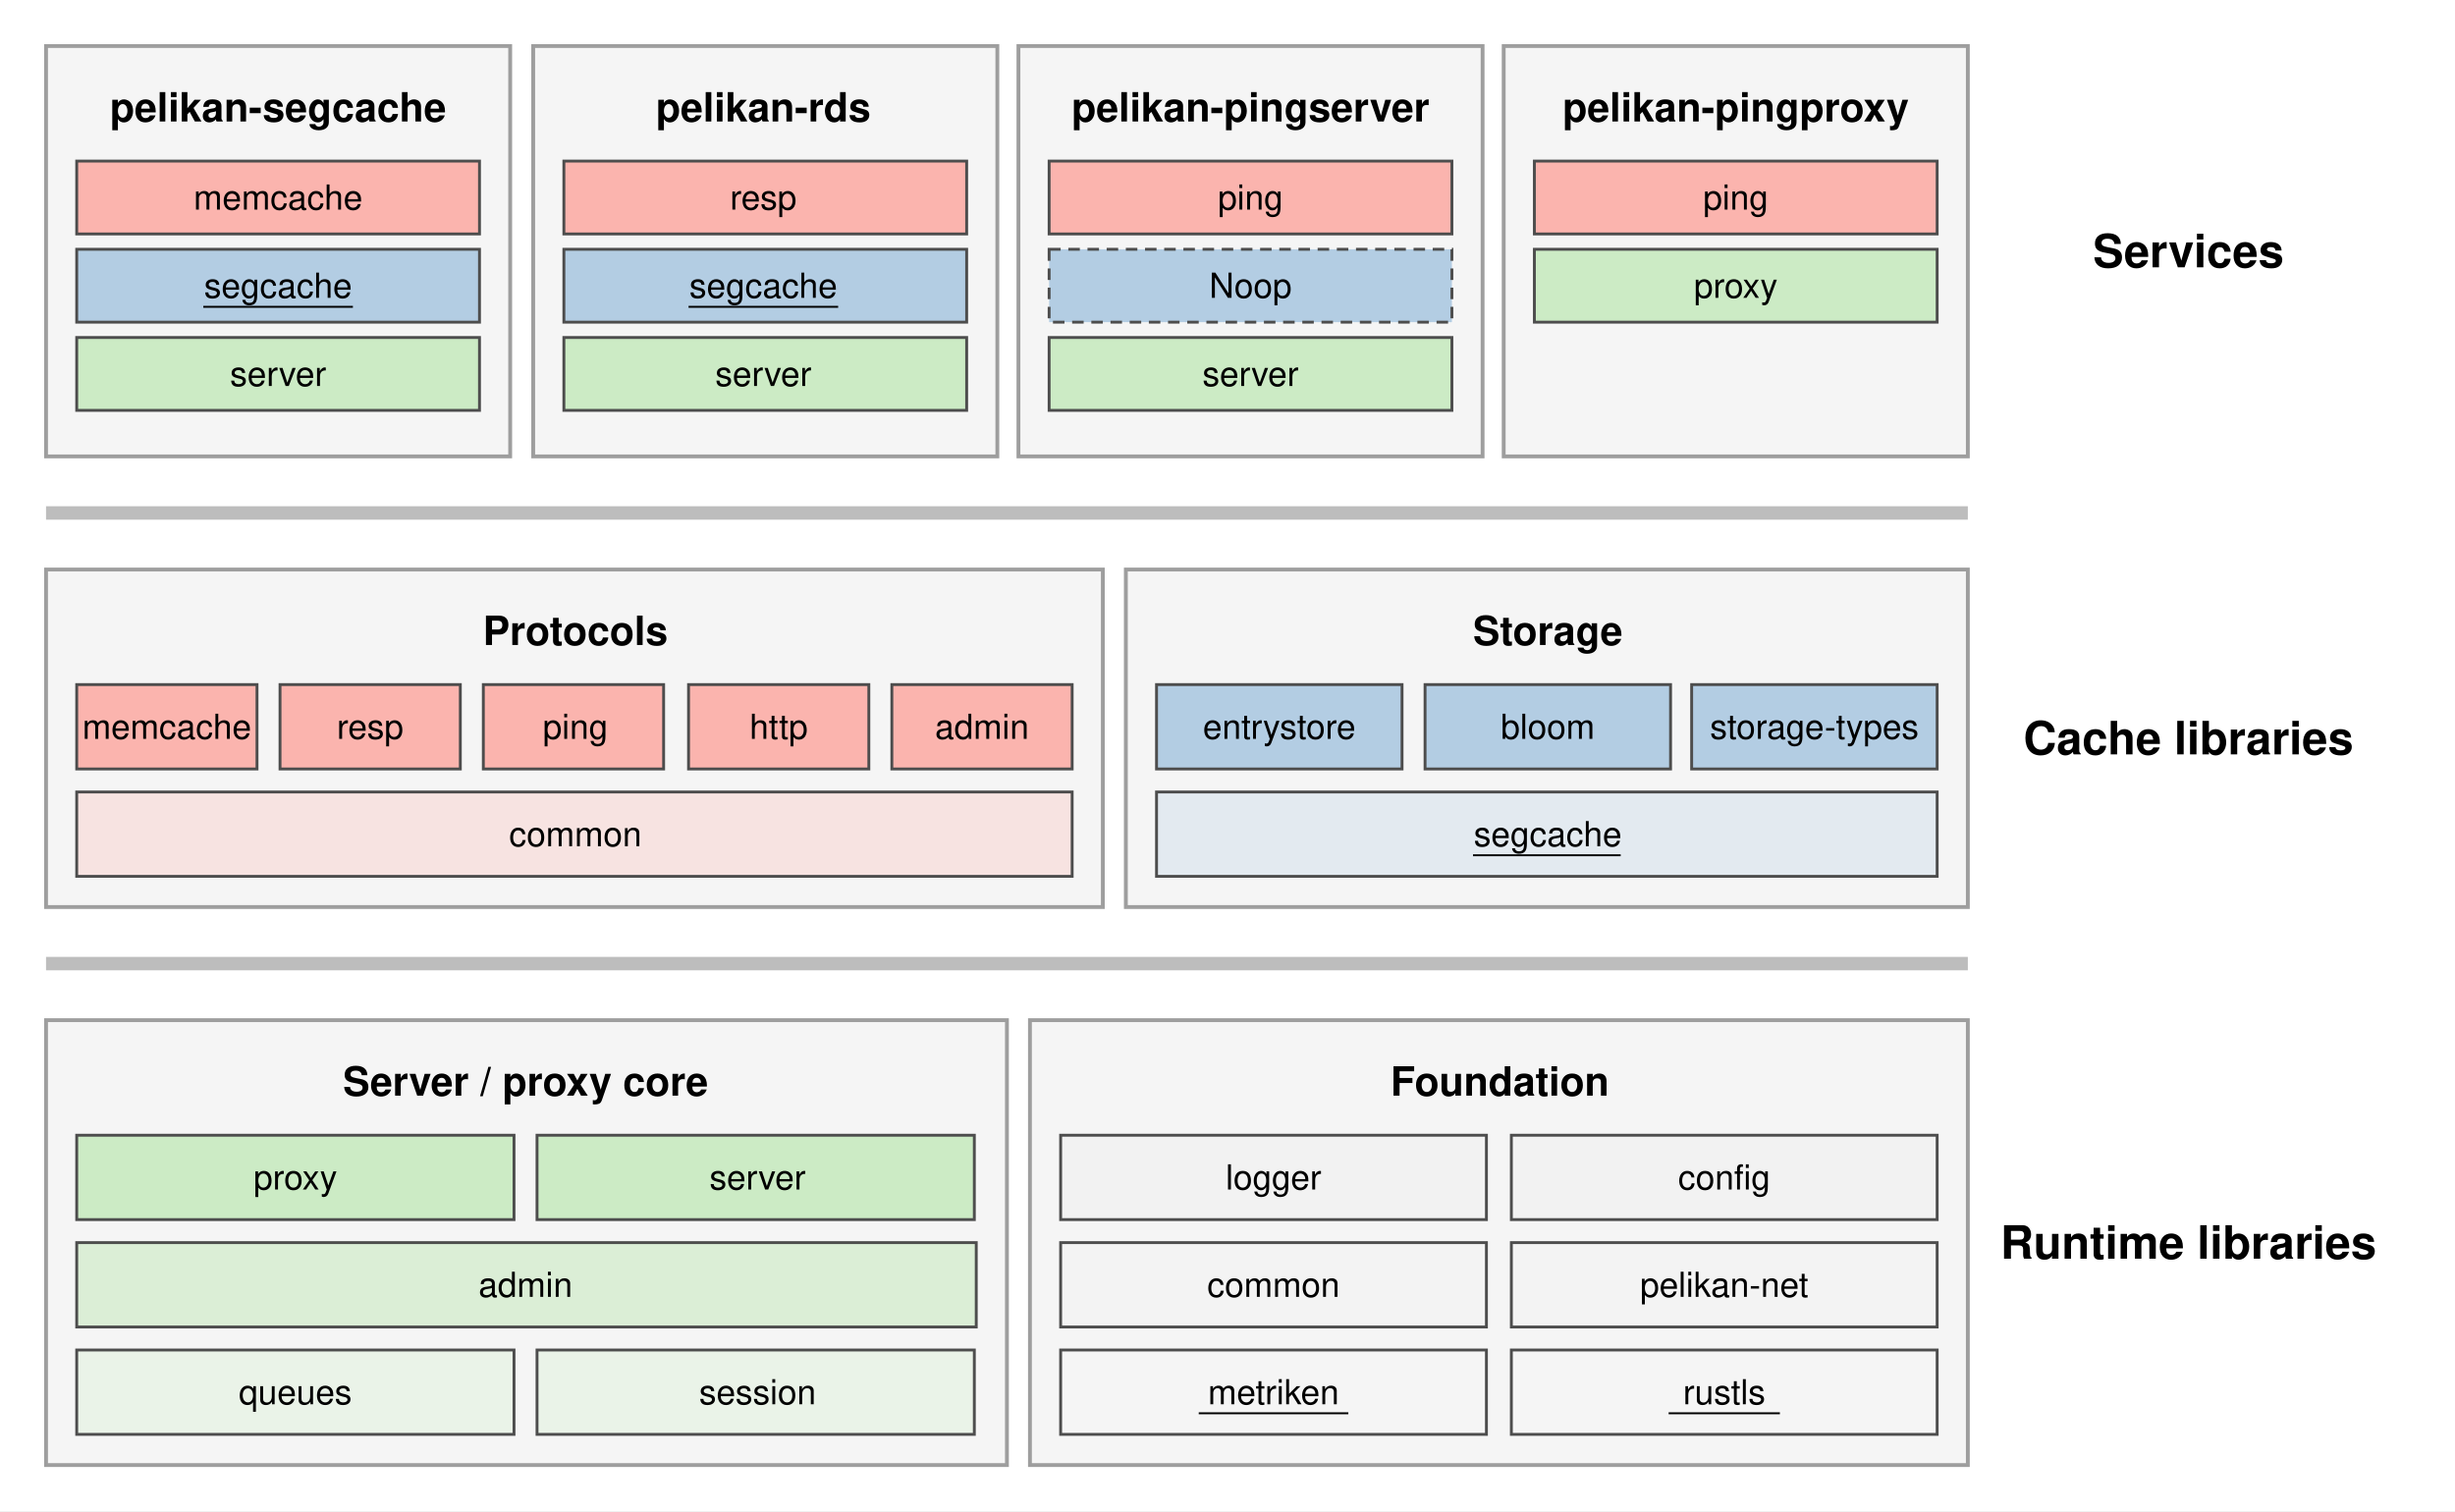
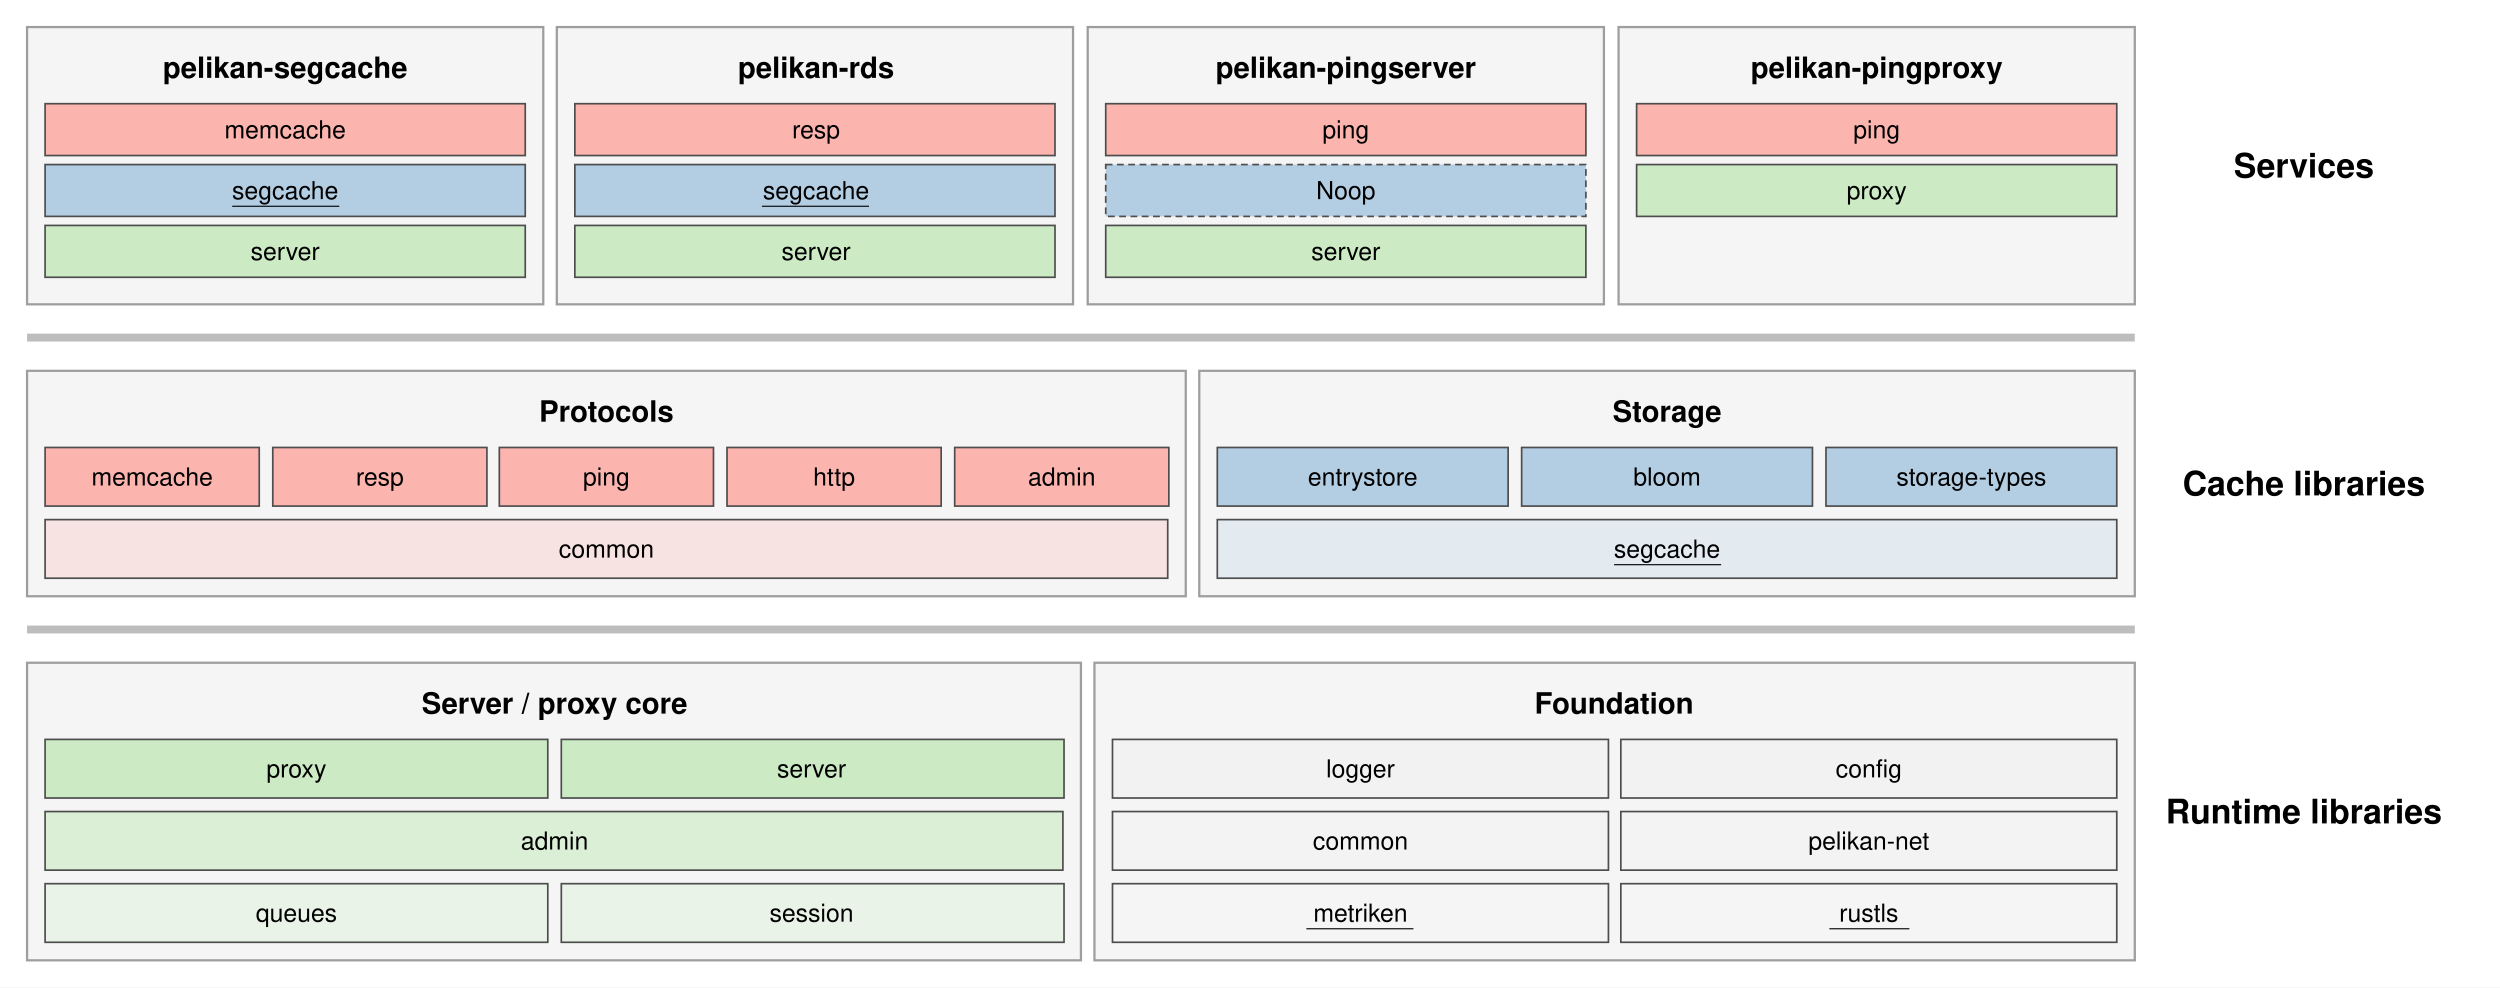
- <svg xmlns="http://www.w3.org/2000/svg" width="1280" height="788" viewBox="0 0 1280 788">
+ <svg xmlns="http://www.w3.org/2000/svg" width="2218" height="876" viewBox="0 0 2218 876">
  <rect width="100%" height="100%" fill="white" />
-   <rect x="24" y="24" width="242" height="214" fill="#F5F5F5" stroke="#9E9E9E" stroke-width="2" rx="0" />
-   <text x="145" y="56" dy="0.35em" font-family="Helvetica, Arial, sans-serif" font-size="21" font-weight="bold" fill="#000" text-anchor="middle">pelikan-segcache</text>
-   <rect x="40" y="84" width="210" height="38" fill="#FBB4AE" stroke="#4D4D4D" stroke-width="1.5" rx="0" />
-   <text x="145" y="103" dy="0.35em" font-family="Helvetica, Arial, sans-serif" font-size="18" font-weight="normal" fill="#000" text-anchor="middle">memcache</text>
-   <rect x="40" y="130" width="210" height="38" fill="#B3CDE3" stroke="#4D4D4D" stroke-width="1.5" rx="0" />
+   <rect x="24" y="24" width="458" height="246" fill="#F5F5F5" stroke="#9E9E9E" stroke-width="2" rx="0" />
+   <text x="253" y="60" dy="0.35em" font-family="Helvetica, Arial, sans-serif" font-size="26" font-weight="bold" fill="#000" text-anchor="middle">pelikan-segcache</text>
+   <rect x="40" y="92" width="426" height="46" fill="#FBB4AE" stroke="#4D4D4D" stroke-width="1.5" rx="0" />
+   <text x="253" y="115" dy="0.35em" font-family="Helvetica, Arial, sans-serif" font-size="22" font-weight="normal" fill="#000" text-anchor="middle">memcache</text>
+   <rect x="40" y="146" width="426" height="46" fill="#B3CDE3" stroke="#4D4D4D" stroke-width="1.5" rx="0" />
  <a href="https://crates.io/crates/segcache" target="_blank">
-     <text x="145" y="149" dy="0.35em" font-family="Helvetica, Arial, sans-serif" font-size="18" font-weight="normal" fill="#000" text-anchor="middle">segcache</text>
-     <line x1="106" y1="160" x2="184" y2="160" stroke="#000" stroke-width="1" />
+     <text x="253" y="169" dy="0.35em" font-family="Helvetica, Arial, sans-serif" font-size="22" font-weight="normal" fill="#000" text-anchor="middle">segcache</text>
+     <line x1="206" y1="183" x2="301" y2="183" stroke="#000" stroke-width="1" />
  </a>
-   <rect x="40" y="176" width="210" height="38" fill="#CCEBC5" stroke="#4D4D4D" stroke-width="1.5" rx="0" />
-   <text x="145" y="195" dy="0.35em" font-family="Helvetica, Arial, sans-serif" font-size="18" font-weight="normal" fill="#000" text-anchor="middle">server</text>
-   <rect x="278" y="24" width="242" height="214" fill="#F5F5F5" stroke="#9E9E9E" stroke-width="2" rx="0" />
-   <text x="398" y="56" dy="0.35em" font-family="Helvetica, Arial, sans-serif" font-size="21" font-weight="bold" fill="#000" text-anchor="middle">pelikan-rds</text>
-   <rect x="294" y="84" width="210" height="38" fill="#FBB4AE" stroke="#4D4D4D" stroke-width="1.5" rx="0" />
-   <text x="398" y="103" dy="0.35em" font-family="Helvetica, Arial, sans-serif" font-size="18" font-weight="normal" fill="#000" text-anchor="middle">resp</text>
-   <rect x="294" y="130" width="210" height="38" fill="#B3CDE3" stroke="#4D4D4D" stroke-width="1.5" rx="0" />
+   <rect x="40" y="200" width="426" height="46" fill="#CCEBC5" stroke="#4D4D4D" stroke-width="1.5" rx="0" />
+   <text x="253" y="223" dy="0.35em" font-family="Helvetica, Arial, sans-serif" font-size="22" font-weight="normal" fill="#000" text-anchor="middle">server</text>
+   <rect x="494" y="24" width="458" height="246" fill="#F5F5F5" stroke="#9E9E9E" stroke-width="2" rx="0" />
+   <text x="724" y="60" dy="0.35em" font-family="Helvetica, Arial, sans-serif" font-size="26" font-weight="bold" fill="#000" text-anchor="middle">pelikan-rds</text>
+   <rect x="510" y="92" width="426" height="46" fill="#FBB4AE" stroke="#4D4D4D" stroke-width="1.5" rx="0" />
+   <text x="724" y="115" dy="0.35em" font-family="Helvetica, Arial, sans-serif" font-size="22" font-weight="normal" fill="#000" text-anchor="middle">resp</text>
+   <rect x="510" y="146" width="426" height="46" fill="#B3CDE3" stroke="#4D4D4D" stroke-width="1.5" rx="0" />
  <a href="https://crates.io/crates/segcache" target="_blank">
-     <text x="398" y="149" dy="0.35em" font-family="Helvetica, Arial, sans-serif" font-size="18" font-weight="normal" fill="#000" text-anchor="middle">segcache</text>
-     <line x1="359" y1="160" x2="437" y2="160" stroke="#000" stroke-width="1" />
+     <text x="724" y="169" dy="0.35em" font-family="Helvetica, Arial, sans-serif" font-size="22" font-weight="normal" fill="#000" text-anchor="middle">segcache</text>
+     <line x1="676" y1="183" x2="771" y2="183" stroke="#000" stroke-width="1" />
  </a>
-   <rect x="294" y="176" width="210" height="38" fill="#CCEBC5" stroke="#4D4D4D" stroke-width="1.5" rx="0" />
-   <text x="398" y="195" dy="0.35em" font-family="Helvetica, Arial, sans-serif" font-size="18" font-weight="normal" fill="#000" text-anchor="middle">server</text>
-   <rect x="531" y="24" width="242" height="214" fill="#F5F5F5" stroke="#9E9E9E" stroke-width="2" rx="0" />
-   <text x="652" y="56" dy="0.35em" font-family="Helvetica, Arial, sans-serif" font-size="21" font-weight="bold" fill="#000" text-anchor="middle">pelikan-pingserver</text>
-   <rect x="547" y="84" width="210" height="38" fill="#FBB4AE" stroke="#4D4D4D" stroke-width="1.5" rx="0" />
-   <text x="652" y="103" dy="0.35em" font-family="Helvetica, Arial, sans-serif" font-size="18" font-weight="normal" fill="#000" text-anchor="middle">ping</text>
-   <rect x="547" y="130" width="210" height="38" fill="#B3CDE3" stroke="#4D4D4D" stroke-width="1.5" rx="0" stroke-dasharray="6,4" />
-   <text x="652" y="149" dy="0.35em" font-family="Helvetica, Arial, sans-serif" font-size="18" font-weight="normal" fill="#000" text-anchor="middle">Noop</text>
-   <rect x="547" y="176" width="210" height="38" fill="#CCEBC5" stroke="#4D4D4D" stroke-width="1.5" rx="0" />
-   <text x="652" y="195" dy="0.35em" font-family="Helvetica, Arial, sans-serif" font-size="18" font-weight="normal" fill="#000" text-anchor="middle">server</text>
-   <rect x="784" y="24" width="242" height="214" fill="#F5F5F5" stroke="#9E9E9E" stroke-width="2" rx="0" />
-   <text x="905" y="56" dy="0.35em" font-family="Helvetica, Arial, sans-serif" font-size="21" font-weight="bold" fill="#000" text-anchor="middle">pelikan-pingproxy</text>
-   <rect x="800" y="84" width="210" height="38" fill="#FBB4AE" stroke="#4D4D4D" stroke-width="1.5" rx="0" />
-   <text x="905" y="103" dy="0.35em" font-family="Helvetica, Arial, sans-serif" font-size="18" font-weight="normal" fill="#000" text-anchor="middle">ping</text>
-   <rect x="800" y="130" width="210" height="38" fill="#CCEBC5" stroke="#4D4D4D" stroke-width="1.5" rx="0" />
-   <text x="905" y="149" dy="0.35em" font-family="Helvetica, Arial, sans-serif" font-size="18" font-weight="normal" fill="#000" text-anchor="middle">proxy</text>
-   <text x="1141" y="131" dy="0.35em" font-family="Helvetica, Arial, sans-serif" font-size="24" font-weight="bold" fill="#000" text-anchor="middle">Services</text>
-   <rect x="24" y="264" width="1002" height="7" fill="#BDBDBD" stroke="none" stroke-width="0" rx="0" />
-   <rect x="24" y="297" width="551" height="176" fill="#F5F5F5" stroke="#9E9E9E" stroke-width="2" rx="0" />
-   <text x="300" y="329" dy="0.35em" font-family="Helvetica, Arial, sans-serif" font-size="21" font-weight="bold" fill="#000" text-anchor="middle">Protocols</text>
-   <rect x="40" y="357" width="94" height="44" fill="#FBB4AE" stroke="#4D4D4D" stroke-width="1.5" rx="0" />
-   <text x="87" y="379" dy="0.35em" font-family="Helvetica, Arial, sans-serif" font-size="18" font-weight="normal" fill="#000" text-anchor="middle">memcache</text>
-   <rect x="146" y="357" width="94" height="44" fill="#FBB4AE" stroke="#4D4D4D" stroke-width="1.5" rx="0" />
-   <text x="193" y="379" dy="0.35em" font-family="Helvetica, Arial, sans-serif" font-size="18" font-weight="normal" fill="#000" text-anchor="middle">resp</text>
-   <rect x="252" y="357" width="94" height="44" fill="#FBB4AE" stroke="#4D4D4D" stroke-width="1.5" rx="0" />
-   <text x="300" y="379" dy="0.35em" font-family="Helvetica, Arial, sans-serif" font-size="18" font-weight="normal" fill="#000" text-anchor="middle">ping</text>
-   <rect x="359" y="357" width="94" height="44" fill="#FBB4AE" stroke="#4D4D4D" stroke-width="1.5" rx="0" />
-   <text x="406" y="379" dy="0.35em" font-family="Helvetica, Arial, sans-serif" font-size="18" font-weight="normal" fill="#000" text-anchor="middle">http</text>
-   <rect x="465" y="357" width="94" height="44" fill="#FBB4AE" stroke="#4D4D4D" stroke-width="1.5" rx="0" />
-   <text x="512" y="379" dy="0.35em" font-family="Helvetica, Arial, sans-serif" font-size="18" font-weight="normal" fill="#000" text-anchor="middle">admin</text>
-   <rect x="40" y="413" width="519" height="44" fill="#FBB4AE" stroke="#4D4D4D" stroke-width="1.5" rx="0" fill-opacity="0.28" />
-   <text x="300" y="435" dy="0.35em" font-family="Helvetica, Arial, sans-serif" font-size="18" font-weight="normal" fill="#000" text-anchor="middle">common</text>
-   <rect x="587" y="297" width="439" height="176" fill="#F5F5F5" stroke="#9E9E9E" stroke-width="2" rx="0" />
-   <text x="807" y="329" dy="0.35em" font-family="Helvetica, Arial, sans-serif" font-size="21" font-weight="bold" fill="#000" text-anchor="middle">Storage</text>
-   <rect x="603" y="357" width="128" height="44" fill="#B3CDE3" stroke="#4D4D4D" stroke-width="1.5" rx="0" />
-   <text x="667" y="379" dy="0.35em" font-family="Helvetica, Arial, sans-serif" font-size="18" font-weight="normal" fill="#000" text-anchor="middle">entrystore</text>
-   <rect x="743" y="357" width="128" height="44" fill="#B3CDE3" stroke="#4D4D4D" stroke-width="1.5" rx="0" />
-   <text x="807" y="379" dy="0.35em" font-family="Helvetica, Arial, sans-serif" font-size="18" font-weight="normal" fill="#000" text-anchor="middle">bloom</text>
-   <rect x="882" y="357" width="128" height="44" fill="#B3CDE3" stroke="#4D4D4D" stroke-width="1.5" rx="0" />
-   <text x="946" y="379" dy="0.35em" font-family="Helvetica, Arial, sans-serif" font-size="18" font-weight="normal" fill="#000" text-anchor="middle">storage-types</text>
-   <rect x="603" y="413" width="407" height="44" fill="#B3CDE3" stroke="#4D4D4D" stroke-width="1.5" rx="0" fill-opacity="0.28" />
+   <rect x="510" y="200" width="426" height="46" fill="#CCEBC5" stroke="#4D4D4D" stroke-width="1.5" rx="0" />
+   <text x="724" y="223" dy="0.35em" font-family="Helvetica, Arial, sans-serif" font-size="22" font-weight="normal" fill="#000" text-anchor="middle">server</text>
+   <rect x="965" y="24" width="458" height="246" fill="#F5F5F5" stroke="#9E9E9E" stroke-width="2" rx="0" />
+   <text x="1194" y="60" dy="0.35em" font-family="Helvetica, Arial, sans-serif" font-size="26" font-weight="bold" fill="#000" text-anchor="middle">pelikan-pingserver</text>
+   <rect x="981" y="92" width="426" height="46" fill="#FBB4AE" stroke="#4D4D4D" stroke-width="1.5" rx="0" />
+   <text x="1194" y="115" dy="0.35em" font-family="Helvetica, Arial, sans-serif" font-size="22" font-weight="normal" fill="#000" text-anchor="middle">ping</text>
+   <rect x="981" y="146" width="426" height="46" fill="#B3CDE3" stroke="#4D4D4D" stroke-width="1.5" rx="0" stroke-dasharray="6,4" />
+   <text x="1194" y="169" dy="0.35em" font-family="Helvetica, Arial, sans-serif" font-size="22" font-weight="normal" fill="#000" text-anchor="middle">Noop</text>
+   <rect x="981" y="200" width="426" height="46" fill="#CCEBC5" stroke="#4D4D4D" stroke-width="1.5" rx="0" />
+   <text x="1194" y="223" dy="0.35em" font-family="Helvetica, Arial, sans-serif" font-size="22" font-weight="normal" fill="#000" text-anchor="middle">server</text>
+   <rect x="1436" y="24" width="458" height="246" fill="#F5F5F5" stroke="#9E9E9E" stroke-width="2" rx="0" />
+   <text x="1665" y="60" dy="0.35em" font-family="Helvetica, Arial, sans-serif" font-size="26" font-weight="bold" fill="#000" text-anchor="middle">pelikan-pingproxy</text>
+   <rect x="1452" y="92" width="426" height="46" fill="#FBB4AE" stroke="#4D4D4D" stroke-width="1.5" rx="0" />
+   <text x="1665" y="115" dy="0.35em" font-family="Helvetica, Arial, sans-serif" font-size="22" font-weight="normal" fill="#000" text-anchor="middle">ping</text>
+   <rect x="1452" y="146" width="426" height="46" fill="#CCEBC5" stroke="#4D4D4D" stroke-width="1.5" rx="0" />
+   <text x="1665" y="169" dy="0.35em" font-family="Helvetica, Arial, sans-serif" font-size="22" font-weight="normal" fill="#000" text-anchor="middle">proxy</text>
+   <text x="2044" y="147" dy="0.35em" font-family="Helvetica, Arial, sans-serif" font-size="30" font-weight="bold" fill="#000" text-anchor="middle">Services</text>
+   <rect x="24" y="296" width="1870" height="7" fill="#BDBDBD" stroke="none" stroke-width="0" rx="0" />
+   <rect x="24" y="329" width="1028" height="200" fill="#F5F5F5" stroke="#9E9E9E" stroke-width="2" rx="0" />
+   <text x="538" y="365" dy="0.35em" font-family="Helvetica, Arial, sans-serif" font-size="26" font-weight="bold" fill="#000" text-anchor="middle">Protocols</text>
+   <rect x="40" y="397" width="190" height="52" fill="#FBB4AE" stroke="#4D4D4D" stroke-width="1.5" rx="0" />
+   <text x="135" y="423" dy="0.35em" font-family="Helvetica, Arial, sans-serif" font-size="22" font-weight="normal" fill="#000" text-anchor="middle">memcache</text>
+   <rect x="242" y="397" width="190" height="52" fill="#FBB4AE" stroke="#4D4D4D" stroke-width="1.5" rx="0" />
+   <text x="337" y="423" dy="0.35em" font-family="Helvetica, Arial, sans-serif" font-size="22" font-weight="normal" fill="#000" text-anchor="middle">resp</text>
+   <rect x="443" y="397" width="190" height="52" fill="#FBB4AE" stroke="#4D4D4D" stroke-width="1.5" rx="0" />
+   <text x="538" y="423" dy="0.35em" font-family="Helvetica, Arial, sans-serif" font-size="22" font-weight="normal" fill="#000" text-anchor="middle">ping</text>
+   <rect x="645" y="397" width="190" height="52" fill="#FBB4AE" stroke="#4D4D4D" stroke-width="1.5" rx="0" />
+   <text x="740" y="423" dy="0.35em" font-family="Helvetica, Arial, sans-serif" font-size="22" font-weight="normal" fill="#000" text-anchor="middle">http</text>
+   <rect x="847" y="397" width="190" height="52" fill="#FBB4AE" stroke="#4D4D4D" stroke-width="1.5" rx="0" />
+   <text x="942" y="423" dy="0.35em" font-family="Helvetica, Arial, sans-serif" font-size="22" font-weight="normal" fill="#000" text-anchor="middle">admin</text>
+   <rect x="40" y="461" width="996" height="52" fill="#FBB4AE" stroke="#4D4D4D" stroke-width="1.5" rx="0" fill-opacity="0.28" />
+   <text x="538" y="487" dy="0.35em" font-family="Helvetica, Arial, sans-serif" font-size="22" font-weight="normal" fill="#000" text-anchor="middle">common</text>
+   <rect x="1064" y="329" width="830" height="200" fill="#F5F5F5" stroke="#9E9E9E" stroke-width="2" rx="0" />
+   <text x="1479" y="365" dy="0.35em" font-family="Helvetica, Arial, sans-serif" font-size="26" font-weight="bold" fill="#000" text-anchor="middle">Storage</text>
+   <rect x="1080" y="397" width="258" height="52" fill="#B3CDE3" stroke="#4D4D4D" stroke-width="1.5" rx="0" />
+   <text x="1209" y="423" dy="0.35em" font-family="Helvetica, Arial, sans-serif" font-size="22" font-weight="normal" fill="#000" text-anchor="middle">entrystore</text>
+   <rect x="1350" y="397" width="258" height="52" fill="#B3CDE3" stroke="#4D4D4D" stroke-width="1.5" rx="0" />
+   <text x="1479" y="423" dy="0.35em" font-family="Helvetica, Arial, sans-serif" font-size="22" font-weight="normal" fill="#000" text-anchor="middle">bloom</text>
+   <rect x="1620" y="397" width="258" height="52" fill="#B3CDE3" stroke="#4D4D4D" stroke-width="1.5" rx="0" />
+   <text x="1749" y="423" dy="0.35em" font-family="Helvetica, Arial, sans-serif" font-size="22" font-weight="normal" fill="#000" text-anchor="middle">storage-types</text>
+   <rect x="1080" y="461" width="798" height="52" fill="#B3CDE3" stroke="#4D4D4D" stroke-width="1.5" rx="0" fill-opacity="0.28" />
  <a href="https://crates.io/crates/segcache" target="_blank">
-     <text x="807" y="435" dy="0.35em" font-family="Helvetica, Arial, sans-serif" font-size="18" font-weight="normal" fill="#000" text-anchor="middle">segcache</text>
-     <line x1="768" y1="446" x2="845" y2="446" stroke="#000" stroke-width="1" />
+     <text x="1479" y="487" dy="0.35em" font-family="Helvetica, Arial, sans-serif" font-size="22" font-weight="normal" fill="#000" text-anchor="middle">segcache</text>
+     <line x1="1432" y1="501" x2="1527" y2="501" stroke="#000" stroke-width="1" />
  </a>
-   <text x="1141" y="385" dy="0.35em" font-family="Helvetica, Arial, sans-serif" font-size="24" font-weight="bold" fill="#000" text-anchor="middle">Cache libraries</text>
-   <rect x="24" y="499" width="1002" height="7" fill="#BDBDBD" stroke="none" stroke-width="0" rx="0" />
-   <rect x="24" y="532" width="501" height="232" fill="#F5F5F5" stroke="#9E9E9E" stroke-width="2" rx="0" />
-   <text x="274" y="564" dy="0.35em" font-family="Helvetica, Arial, sans-serif" font-size="21" font-weight="bold" fill="#000" text-anchor="middle">Server / proxy core</text>
-   <rect x="40" y="592" width="228" height="44" fill="#CCEBC5" stroke="#4D4D4D" stroke-width="1.5" rx="0" />
-   <text x="154" y="614" dy="0.35em" font-family="Helvetica, Arial, sans-serif" font-size="18" font-weight="normal" fill="#000" text-anchor="middle">proxy</text>
-   <rect x="280" y="592" width="228" height="44" fill="#CCEBC5" stroke="#4D4D4D" stroke-width="1.5" rx="0" />
-   <text x="395" y="614" dy="0.35em" font-family="Helvetica, Arial, sans-serif" font-size="18" font-weight="normal" fill="#000" text-anchor="middle">server</text>
-   <rect x="40" y="648" width="469" height="44" fill="#CCEBC5" stroke="#4D4D4D" stroke-width="1.5" rx="0" fill-opacity="0.64" />
-   <text x="274" y="670" dy="0.35em" font-family="Helvetica, Arial, sans-serif" font-size="18" font-weight="normal" fill="#000" text-anchor="middle">admin</text>
-   <rect x="40" y="704" width="228" height="44" fill="#CCEBC5" stroke="#4D4D4D" stroke-width="1.5" rx="0" fill-opacity="0.28" />
-   <text x="154" y="726" dy="0.35em" font-family="Helvetica, Arial, sans-serif" font-size="18" font-weight="normal" fill="#000" text-anchor="middle">queues</text>
-   <rect x="280" y="704" width="228" height="44" fill="#CCEBC5" stroke="#4D4D4D" stroke-width="1.5" rx="0" fill-opacity="0.28" />
-   <text x="395" y="726" dy="0.35em" font-family="Helvetica, Arial, sans-serif" font-size="18" font-weight="normal" fill="#000" text-anchor="middle">session</text>
-   <rect x="537" y="532" width="489" height="232" fill="#F5F5F5" stroke="#9E9E9E" stroke-width="2" rx="0" />
-   <text x="782" y="564" dy="0.35em" font-family="Helvetica, Arial, sans-serif" font-size="21" font-weight="bold" fill="#000" text-anchor="middle">Foundation</text>
-   <rect x="553" y="592" width="222" height="44" fill="#F2F2F2" stroke="#4D4D4D" stroke-width="1.5" rx="0" />
-   <text x="664" y="614" dy="0.35em" font-family="Helvetica, Arial, sans-serif" font-size="18" font-weight="normal" fill="#000" text-anchor="middle">logger</text>
-   <rect x="788" y="592" width="222" height="44" fill="#F2F2F2" stroke="#4D4D4D" stroke-width="1.5" rx="0" />
-   <text x="899" y="614" dy="0.35em" font-family="Helvetica, Arial, sans-serif" font-size="18" font-weight="normal" fill="#000" text-anchor="middle">config</text>
-   <rect x="553" y="648" width="222" height="44" fill="#F2F2F2" stroke="#4D4D4D" stroke-width="1.5" rx="0" fill-opacity="0.64" />
-   <text x="664" y="670" dy="0.35em" font-family="Helvetica, Arial, sans-serif" font-size="18" font-weight="normal" fill="#000" text-anchor="middle">common</text>
-   <rect x="788" y="648" width="222" height="44" fill="#F2F2F2" stroke="#4D4D4D" stroke-width="1.5" rx="0" fill-opacity="0.64" />
-   <text x="899" y="670" dy="0.35em" font-family="Helvetica, Arial, sans-serif" font-size="18" font-weight="normal" fill="#000" text-anchor="middle">pelikan-net</text>
-   <rect x="553" y="704" width="222" height="44" fill="#F2F2F2" stroke="#4D4D4D" stroke-width="1.5" rx="0" fill-opacity="0.28" />
+   <text x="2044" y="429" dy="0.35em" font-family="Helvetica, Arial, sans-serif" font-size="30" font-weight="bold" fill="#000" text-anchor="middle">Cache libraries</text>
+   <rect x="24" y="555" width="1870" height="7" fill="#BDBDBD" stroke="none" stroke-width="0" rx="0" />
+   <rect x="24" y="588" width="935" height="264" fill="#F5F5F5" stroke="#9E9E9E" stroke-width="2" rx="0" />
+   <text x="492" y="624" dy="0.35em" font-family="Helvetica, Arial, sans-serif" font-size="26" font-weight="bold" fill="#000" text-anchor="middle">Server / proxy core</text>
+   <rect x="40" y="656" width="446" height="52" fill="#CCEBC5" stroke="#4D4D4D" stroke-width="1.5" rx="0" />
+   <text x="263" y="682" dy="0.35em" font-family="Helvetica, Arial, sans-serif" font-size="22" font-weight="normal" fill="#000" text-anchor="middle">proxy</text>
+   <rect x="498" y="656" width="446" height="52" fill="#CCEBC5" stroke="#4D4D4D" stroke-width="1.5" rx="0" />
+   <text x="720" y="682" dy="0.35em" font-family="Helvetica, Arial, sans-serif" font-size="22" font-weight="normal" fill="#000" text-anchor="middle">server</text>
+   <rect x="40" y="720" width="903" height="52" fill="#CCEBC5" stroke="#4D4D4D" stroke-width="1.5" rx="0" fill-opacity="0.64" />
+   <text x="492" y="746" dy="0.35em" font-family="Helvetica, Arial, sans-serif" font-size="22" font-weight="normal" fill="#000" text-anchor="middle">admin</text>
+   <rect x="40" y="784" width="446" height="52" fill="#CCEBC5" stroke="#4D4D4D" stroke-width="1.5" rx="0" fill-opacity="0.28" />
+   <text x="263" y="810" dy="0.35em" font-family="Helvetica, Arial, sans-serif" font-size="22" font-weight="normal" fill="#000" text-anchor="middle">queues</text>
+   <rect x="498" y="784" width="446" height="52" fill="#CCEBC5" stroke="#4D4D4D" stroke-width="1.5" rx="0" fill-opacity="0.28" />
+   <text x="720" y="810" dy="0.35em" font-family="Helvetica, Arial, sans-serif" font-size="22" font-weight="normal" fill="#000" text-anchor="middle">session</text>
+   <rect x="971" y="588" width="923" height="264" fill="#F5F5F5" stroke="#9E9E9E" stroke-width="2" rx="0" />
+   <text x="1432" y="624" dy="0.35em" font-family="Helvetica, Arial, sans-serif" font-size="26" font-weight="bold" fill="#000" text-anchor="middle">Foundation</text>
+   <rect x="987" y="656" width="440" height="52" fill="#F2F2F2" stroke="#4D4D4D" stroke-width="1.5" rx="0" />
+   <text x="1207" y="682" dy="0.35em" font-family="Helvetica, Arial, sans-serif" font-size="22" font-weight="normal" fill="#000" text-anchor="middle">logger</text>
+   <rect x="1438" y="656" width="440" height="52" fill="#F2F2F2" stroke="#4D4D4D" stroke-width="1.5" rx="0" />
+   <text x="1658" y="682" dy="0.35em" font-family="Helvetica, Arial, sans-serif" font-size="22" font-weight="normal" fill="#000" text-anchor="middle">config</text>
+   <rect x="987" y="720" width="440" height="52" fill="#F2F2F2" stroke="#4D4D4D" stroke-width="1.5" rx="0" fill-opacity="0.64" />
+   <text x="1207" y="746" dy="0.35em" font-family="Helvetica, Arial, sans-serif" font-size="22" font-weight="normal" fill="#000" text-anchor="middle">common</text>
+   <rect x="1438" y="720" width="440" height="52" fill="#F2F2F2" stroke="#4D4D4D" stroke-width="1.5" rx="0" fill-opacity="0.64" />
+   <text x="1658" y="746" dy="0.35em" font-family="Helvetica, Arial, sans-serif" font-size="22" font-weight="normal" fill="#000" text-anchor="middle">pelikan-net</text>
+   <rect x="987" y="784" width="440" height="52" fill="#F2F2F2" stroke="#4D4D4D" stroke-width="1.5" rx="0" fill-opacity="0.28" />
  <a href="https://crates.io/crates/metriken" target="_blank">
-     <text x="664" y="726" dy="0.35em" font-family="Helvetica, Arial, sans-serif" font-size="18" font-weight="normal" fill="#000" text-anchor="middle">metriken</text>
-     <line x1="625" y1="737" x2="703" y2="737" stroke="#000" stroke-width="1" />
+     <text x="1207" y="810" dy="0.35em" font-family="Helvetica, Arial, sans-serif" font-size="22" font-weight="normal" fill="#000" text-anchor="middle">metriken</text>
+     <line x1="1159" y1="824" x2="1254" y2="824" stroke="#000" stroke-width="1" />
  </a>
-   <rect x="788" y="704" width="222" height="44" fill="#F2F2F2" stroke="#4D4D4D" stroke-width="1.5" rx="0" fill-opacity="0.28" />
+   <rect x="1438" y="784" width="440" height="52" fill="#F2F2F2" stroke="#4D4D4D" stroke-width="1.5" rx="0" fill-opacity="0.28" />
  <a href="https://crates.io/crates/rustls" target="_blank">
-     <text x="899" y="726" dy="0.35em" font-family="Helvetica, Arial, sans-serif" font-size="18" font-weight="normal" fill="#000" text-anchor="middle">rustls</text>
-     <line x1="870" y1="737" x2="928" y2="737" stroke="#000" stroke-width="1" />
+     <text x="1658" y="810" dy="0.35em" font-family="Helvetica, Arial, sans-serif" font-size="22" font-weight="normal" fill="#000" text-anchor="middle">rustls</text>
+     <line x1="1623" y1="824" x2="1694" y2="824" stroke="#000" stroke-width="1" />
  </a>
-   <text x="1141" y="648" dy="0.35em" font-family="Helvetica, Arial, sans-serif" font-size="24" font-weight="bold" fill="#000" text-anchor="middle">Runtime libraries</text>
+   <text x="2044" y="720" dy="0.35em" font-family="Helvetica, Arial, sans-serif" font-size="30" font-weight="bold" fill="#000" text-anchor="middle">Runtime libraries</text>
</svg>
